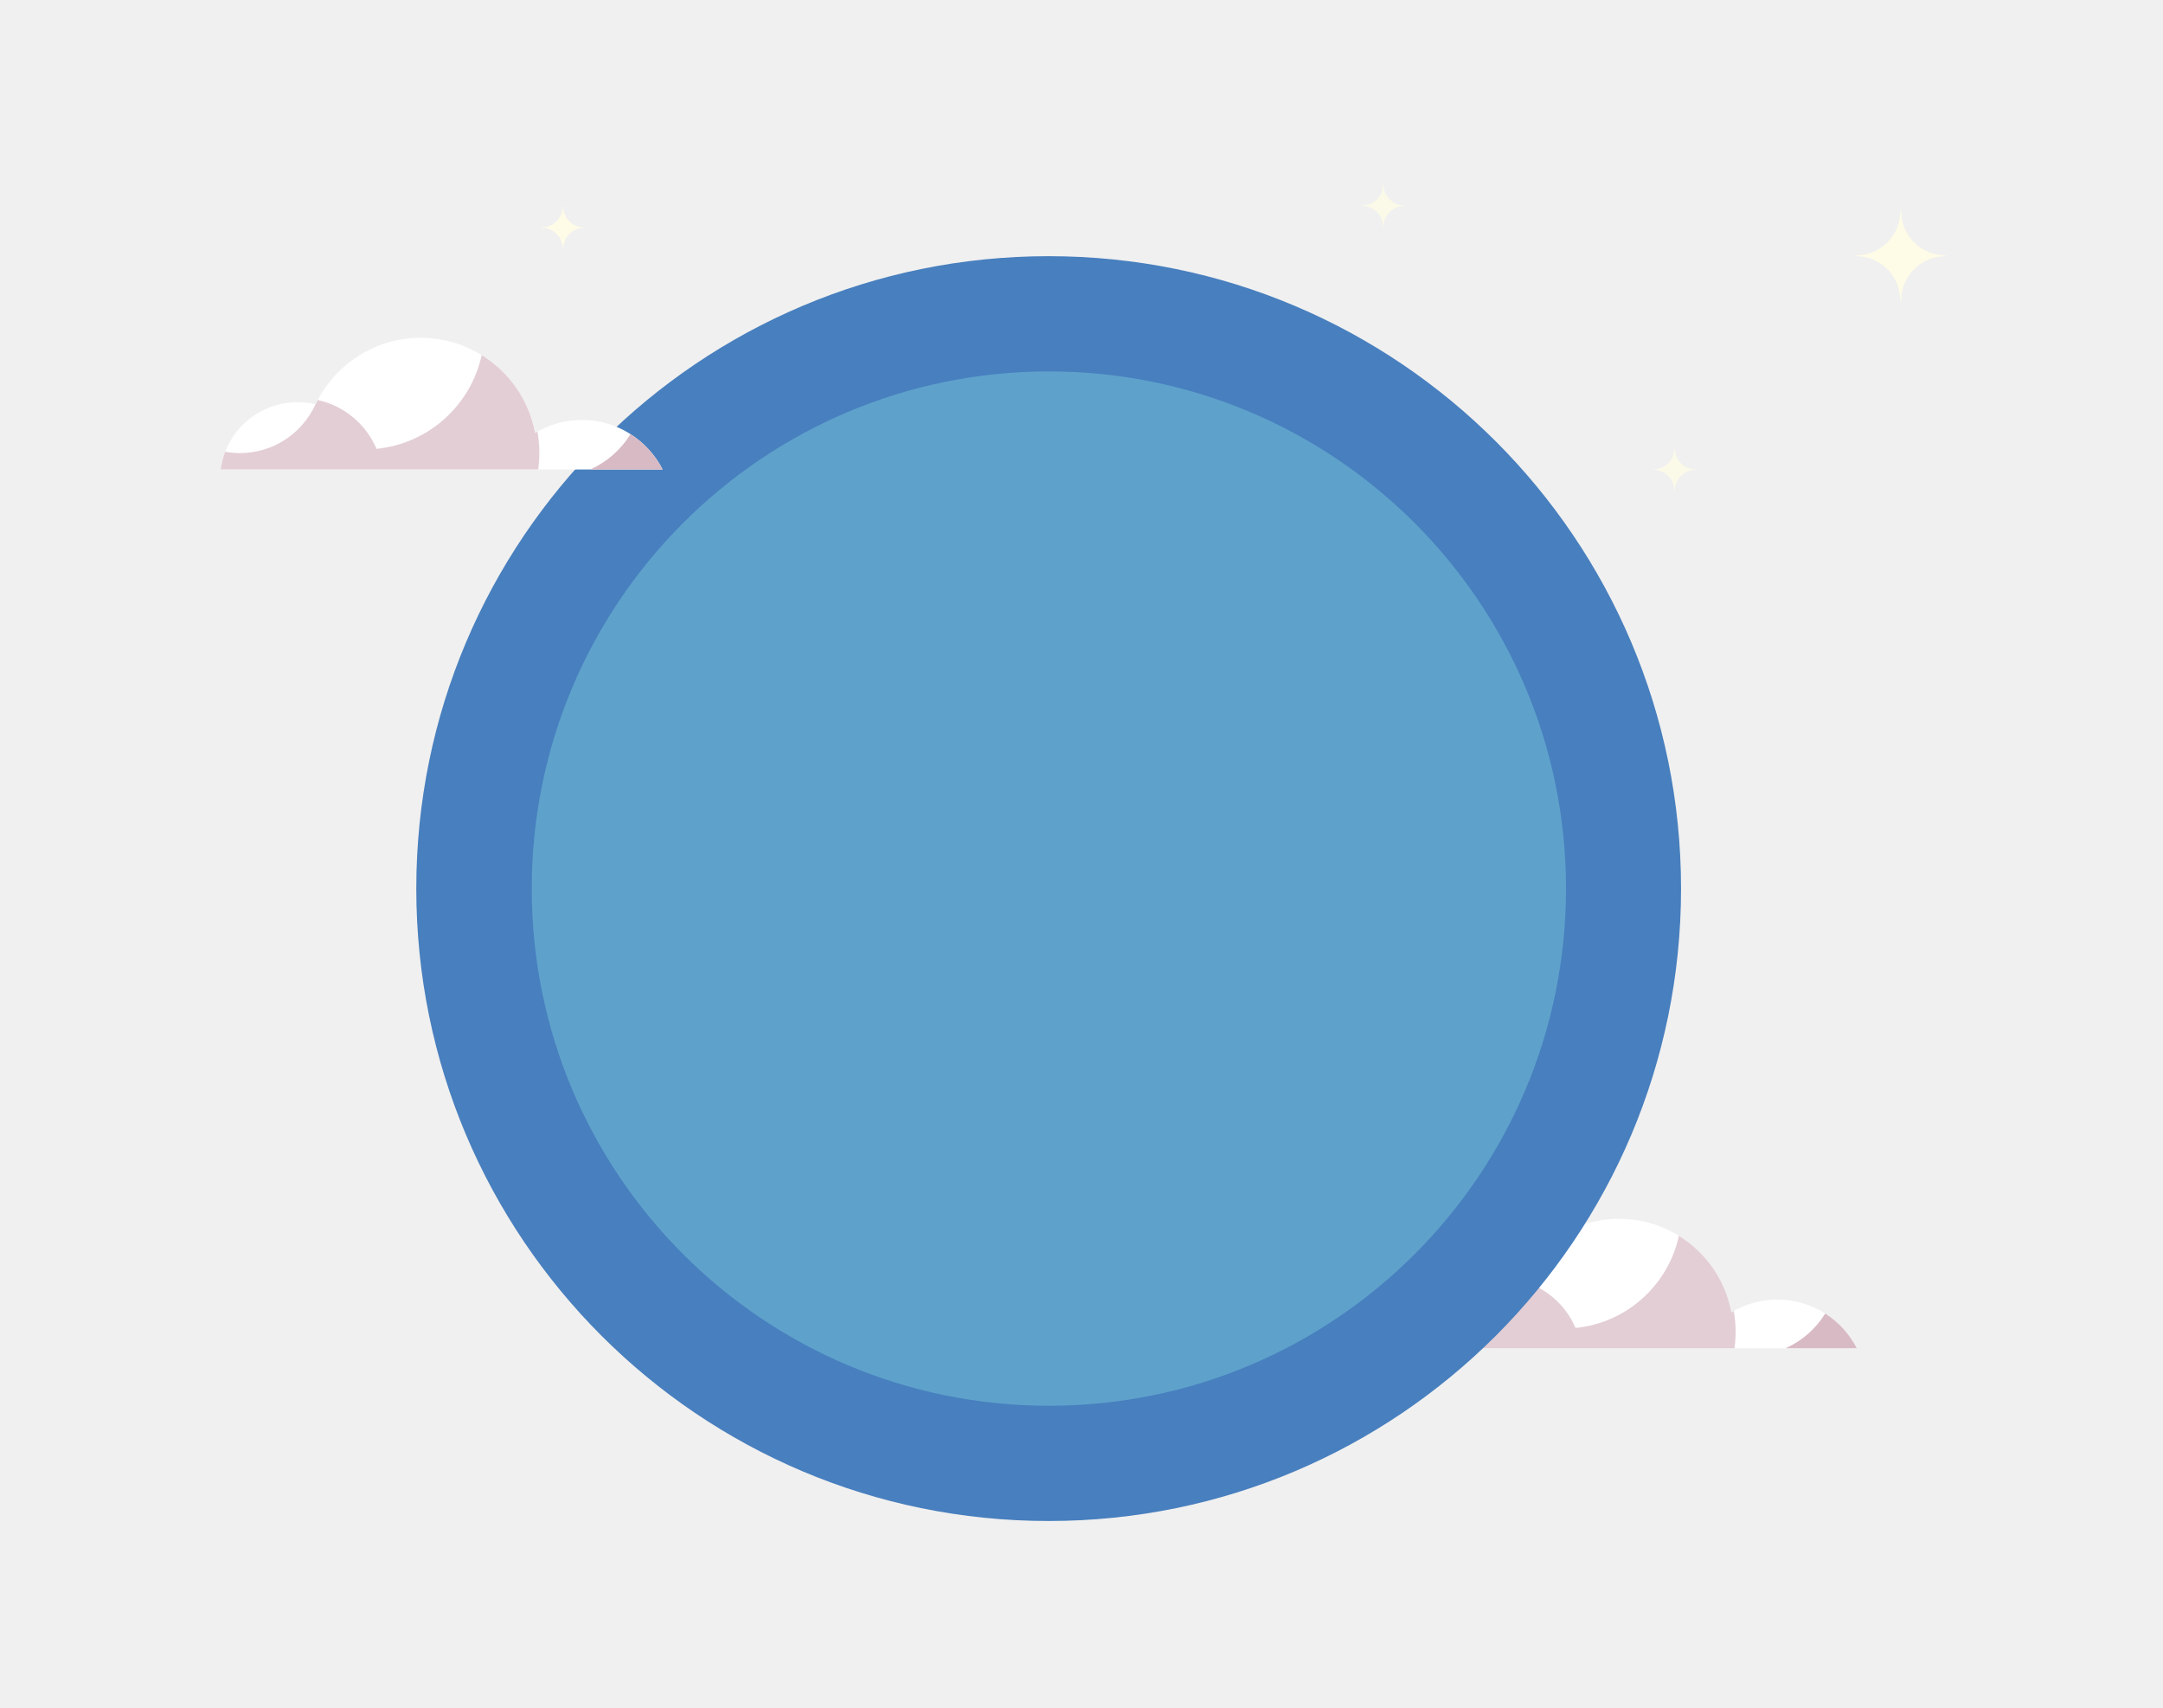
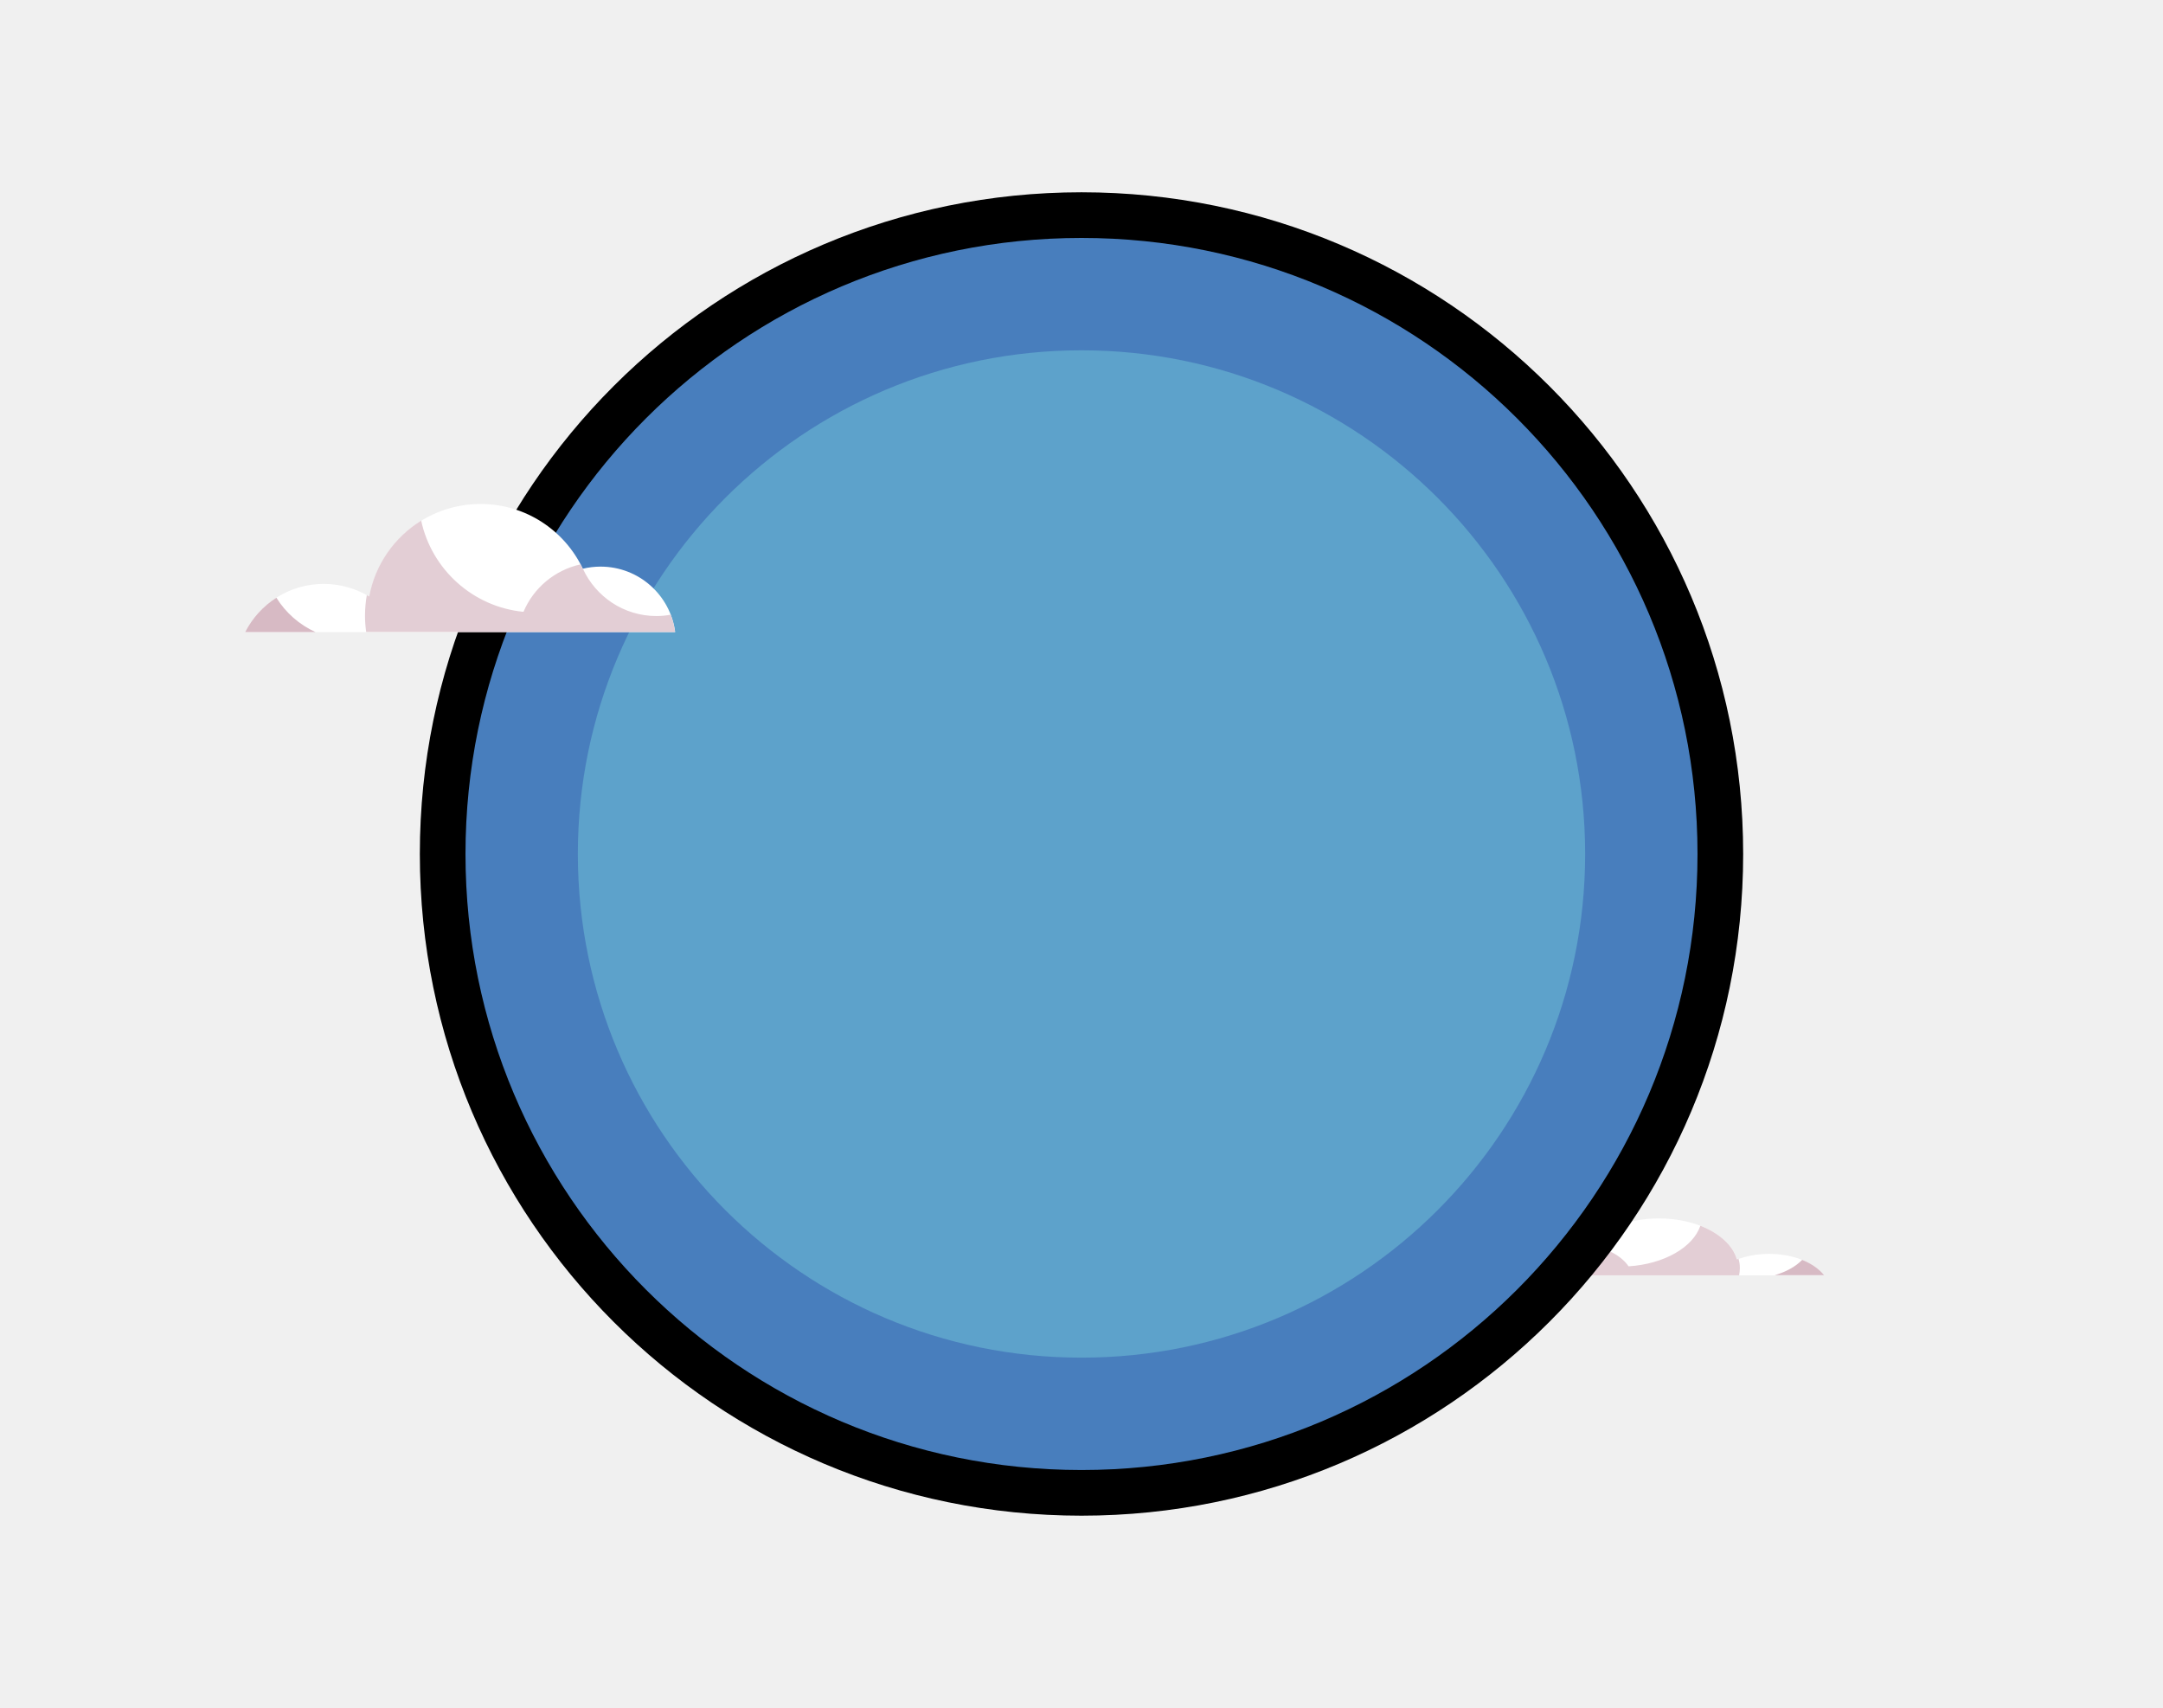
<svg xmlns="http://www.w3.org/2000/svg" version="1.1" id="Warstwa_1" x="0px" y="0px" viewBox="0 0 1440 1137" style="enable-background:new 0 0 1440 1137;" xml:space="preserve">
-   <style type="text/css">
+   <defs id="defs37">
+ 	
+ 	
+ 	
+ 	
+ 	
+ </defs>
+   <style type="text/css" id="style2">
	.st0{fill:#3B60AA;}
- 	.st1{fill:#FEFBE6;}
- 	.st2{opacity:0.8;fill:#FEFBE6;}
- 	.st3{fill:#FFFFFF;}
- 	.st4{fill:#E3CED5;}
- 	.st5{fill:#D8BAC4;}
- 	.st6{fill:#487FBE;}
- 	.st7{opacity:0.5;fill:#73C5DA;}
+ 	.st1{fill:#FFFFFF;}
+ 	.st2{fill:#E3CED5;}
+ 	.st3{fill:#D7BAC4;}
+ 	.st4{fill:#FF0BF4;}
+ 	.st5{fill:#487EBD;}
+ 	.st6{opacity:0.5;fill:#72C5D9;}
</style>
-   <rect x="2304" y="-397.96" class="st0" width="1440" height="1137" />
-   <g>
-     <path class="st1" d="M1235.65,170.58v-0.6c16.26,0,29.45-13.18,29.45-29.45h0.59c0,16.26,13.18,29.45,29.45,29.45v0.6   c-16.26,0-29.45,13.18-29.45,29.45h-0.59C1265.1,183.76,1251.92,170.58,1235.65,170.58z" />
-     <path class="st2" d="M1100.69,312.75v-0.28c7.75,0,14.03-6.28,14.03-14.03h0.28c0,7.75,6.28,14.03,14.03,14.03v0.28   c-7.75,0-14.03,6.28-14.03,14.03h-0.28C1114.72,319.04,1108.44,312.75,1100.69,312.75z" />
-     <path class="st1" d="M360.63,151.67v-0.28c7.75,0,14.03-6.28,14.03-14.03h0.28c0,7.75,6.28,14.03,14.03,14.03v0.28   c-7.75,0-14.03,6.28-14.03,14.03h-0.28C374.67,157.95,368.38,151.67,360.63,151.67z" />
-     <path class="st2" d="M906.78,137.09v-0.28c7.75,0,14.03-6.28,14.03-14.03h0.28c0,7.75,6.28,14.03,14.03,14.03v0.28   c-7.75,0-14.03,6.28-14.03,14.03h-0.28C920.82,143.37,914.53,137.09,906.78,137.09z" />
-     <g>
-       <path class="st3" d="M1236.14,897.54c-9.8-19.23-29.77-32.41-52.84-32.41c-11.22,0-21.72,3.12-30.67,8.54    c-6.48-35.43-37.5-62.29-74.8-62.29c-30.38,0-56.59,17.82-68.78,43.57c-3.81-0.91-7.79-1.41-11.88-1.41    c-25.73,0-46.98,19.17-50.26,44.01H1236.14z" />
-       <g>
-         <path class="st4" d="M1154.7,897.54c0.5-3.56,0.77-7.19,0.77-10.89c0-4.74-0.43-9.39-1.24-13.9c-0.53,0.3-1.06,0.61-1.59,0.93     c-3.94-21.53-16.95-39.89-34.92-50.98c-7.11,32.81-34.77,57.97-68.83,61.33c-6.79-16.03-21.05-28.12-38.41-31.93     c-0.49,0.94-0.98,1.89-1.43,2.85c-0.03-0.01-0.06-0.01-0.09-0.02c-8.57,18.8-27.5,31.88-49.51,31.88c-3.27,0-6.46-0.31-9.56-0.86     c-1.42,3.68-2.44,7.56-2.97,11.59H1154.7z" />
-         <path class="st5" d="M1236.14,897.54c-4.82-9.46-12.11-17.45-21.01-23.13c-6.24,10.12-15.42,18.23-26.36,23.13H1236.14z" />
-       </g>
-     </g>
-     <circle class="st6" cx="698.14" cy="591.54" r="421" />
-     <circle class="st7" cx="698.28" cy="591.54" r="344.27" />
-     <g>
-       <path class="st3" d="M441.14,312.54c-9.97-19.56-30.29-32.97-53.75-32.97c-11.42,0-22.1,3.17-31.2,8.69    c-6.6-36.05-38.15-63.38-76.1-63.38c-30.91,0-57.58,18.13-69.98,44.32c-3.88-0.93-7.92-1.44-12.08-1.44    c-26.18,0-47.79,19.51-51.13,44.77H441.14z" />
-       <g>
-         <path class="st4" d="M358.29,312.54c0.5-3.62,0.78-7.32,0.78-11.08c0-4.83-0.44-9.55-1.26-14.14c-0.54,0.31-1.08,0.62-1.61,0.94     c-4.01-21.91-17.25-40.58-35.52-51.87c-7.24,33.39-35.37,58.97-70.02,62.4c-6.91-16.31-21.41-28.61-39.08-32.48     c-0.5,0.96-0.99,1.92-1.46,2.9c-0.03-0.01-0.06-0.01-0.09-0.02c-8.71,19.13-27.98,32.44-50.37,32.44c-3.32,0-6.57-0.31-9.73-0.88     c-1.45,3.74-2.48,7.69-3.02,11.79H358.29z" />
-         <path class="st5" d="M441.14,312.54c-4.91-9.62-12.32-17.75-21.38-23.53c-6.35,10.3-15.69,18.55-26.81,23.53H441.14z" />
-       </g>
+   <rect x="-1282.6" y="2781.6" class="st0" width="1440" height="1137" id="rect4" />
+   <g id="g14">
+     <path class="st1" d="m 1214.4,848.9 c -6.8,-8.5 -20.7,-14.2 -36.7,-14.2 -7.8,0 -15.1,1.4 -21.3,3.8 -4.5,-15.6 -26.1,-27.4 -52,-27.4 -21.1,0 -39.3,7.8 -47.8,19.2 -2.6,-0.4 -5.4,-0.6 -8.3,-0.6 -17.9,0 -32.6,8.4 -34.9,19.3 h 201 z" id="path6" />
+     <g id="g12">
+       <path class="st2" d="m 1157.8,848.9 c 0.3,-1.6 0.5,-3.2 0.5,-4.8 0,-2.1 -0.3,-4.1 -0.9,-6.1 -0.4,0.1 -0.7,0.3 -1.1,0.4 -2.7,-9.5 -11.8,-17.5 -24.3,-22.4 -4.9,14.4 -24.2,25.5 -47.8,27 -4.7,-7 -14.6,-12.4 -26.7,-14 -0.3,0.4 -0.7,0.8 -1,1.3 0,0 0,0 -0.1,0 -6,8.3 -19.1,14 -34.4,14 -2.3,0 -4.5,-0.1 -6.6,-0.4 -1,1.6 -1.7,3.3 -2.1,5.1 h 144.5 z" id="path8" />
+       <path class="st3" d="m 1214.4,848.9 c -3.4,-4.2 -8.4,-7.7 -14.6,-10.2 -4.3,4.4 -10.7,8 -18.3,10.2 z" id="path10" />
    </g>
  </g>
-   <g>
- </g>
-   <g>
- </g>
-   <g>
- </g>
-   <g>
- </g>
-   <g>
- </g>
-   <g>
- </g>
+   <circle class="indicator" cx="720" cy="568.5" r="440.5" id="circle16" style="image-rendering:auto" />
+   <circle class="st5" cx="720" cy="568.5" r="410.1" id="circle18" />
+   <circle class="st6" cx="720" cy="568.5" r="335.3" id="circle20" />
+   <g id="g30">
+     <path class="st1" d="m 163.2,420.8 c 9.7,-19 29.5,-32.1 52.3,-32.1 11.1,0 21.5,3.1 30.4,8.5 6.4,-35.1 37.1,-61.7 74,-61.7 30.1,0 56,17.6 68.1,43.1 3.8,-0.9 7.7,-1.4 11.8,-1.4 25.5,0 46.5,19 49.7,43.6 z" id="path22" />
+     <g id="g28">
+       <path class="st2" d="m 243.8,420.8 c -0.5,-3.5 -0.8,-7.1 -0.8,-10.8 0,-4.7 0.4,-9.3 1.2,-13.8 0.5,0.3 1.1,0.6 1.6,0.9 3.9,-21.3 16.8,-39.5 34.6,-50.5 7,32.5 34.4,57.4 68.1,60.7 6.7,-15.9 20.8,-27.8 38,-31.6 0.5,0.9 1,1.9 1.4,2.8 0,0 0.1,0 0.1,0 8.5,18.6 27.2,31.6 49,31.6 3.2,0 6.4,-0.3 9.5,-0.9 1.4,3.6 2.4,7.5 2.9,11.5 H 243.8 Z" id="path24" />
+       <path class="st3" d="m 163.2,420.8 c 4.8,-9.4 12,-17.3 20.8,-22.9 6.2,10 15.3,18 26.1,22.9 z" id="path26" />
+     </g>
+   </g>
</svg>
